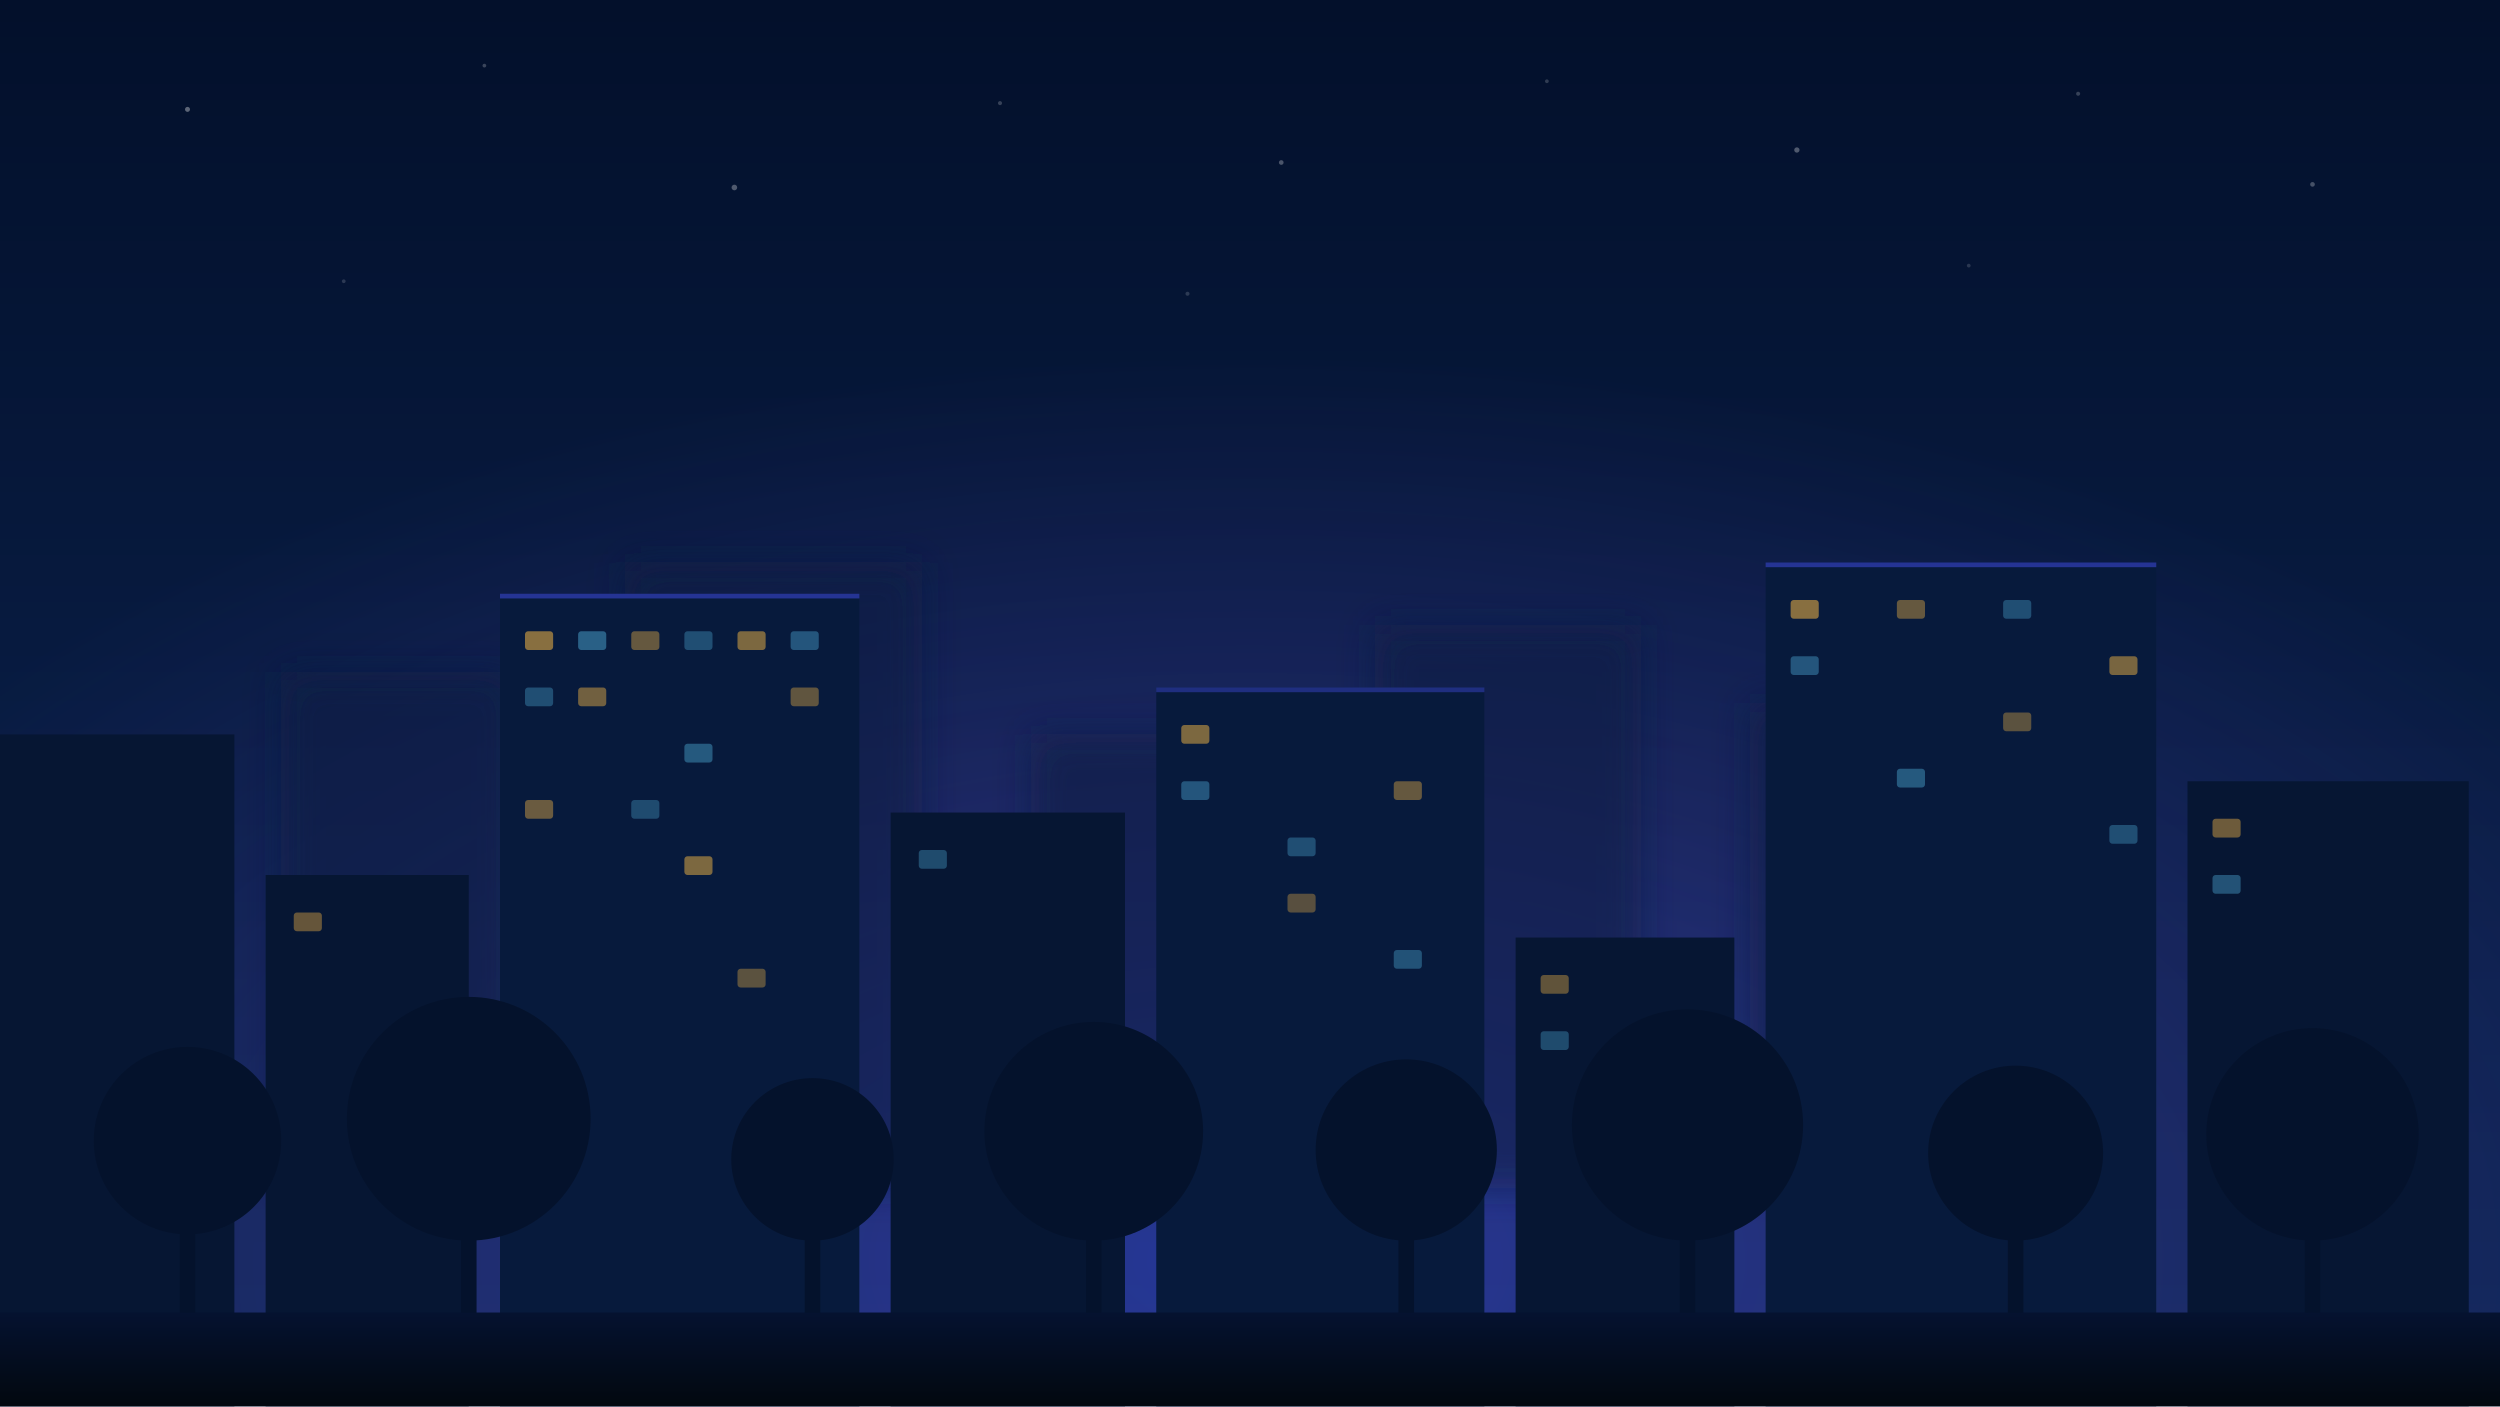
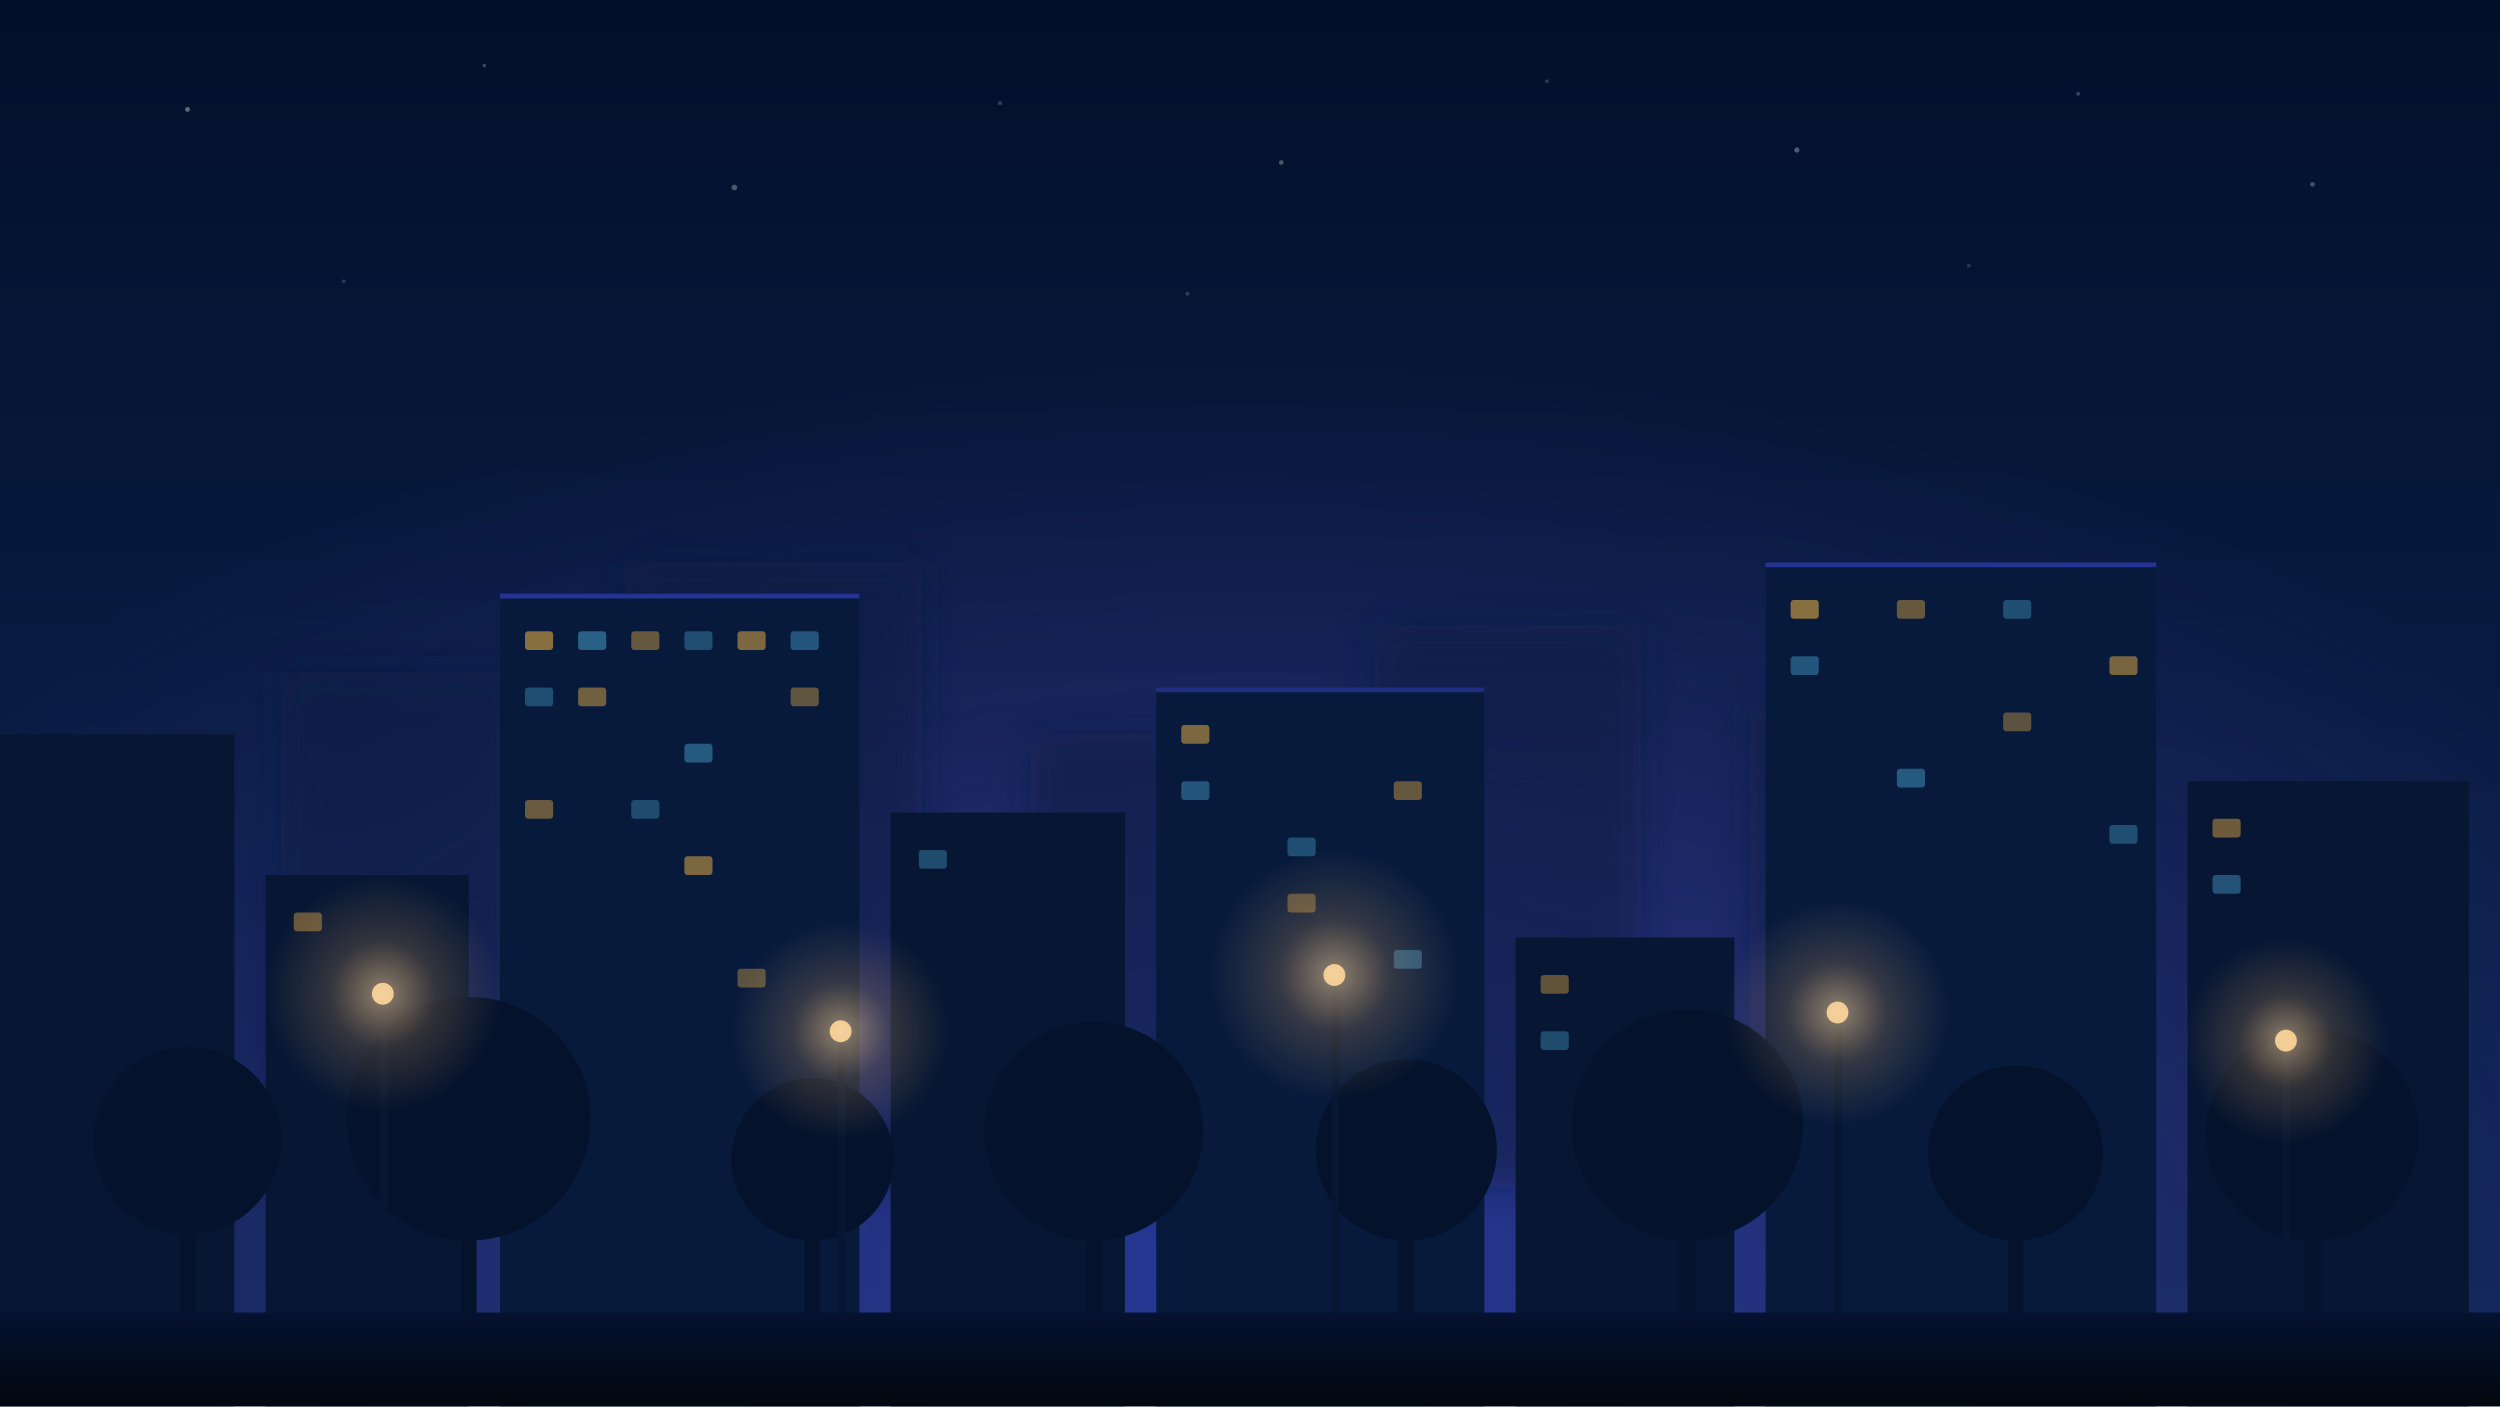
<svg xmlns="http://www.w3.org/2000/svg" viewBox="0 0 1600 900" preserveAspectRatio="xMidYMid slice" width="1600" height="900">
  <defs>
    <linearGradient id="sky" x1="0" y1="0" x2="0" y2="1">
      <stop offset="0%" stop-color="#03102b" />
      <stop offset="45%" stop-color="#071a3f" />
      <stop offset="100%" stop-color="#0b2450" />
    </linearGradient>
    <radialGradient id="glow" cx="50%" cy="90%" r="65%">
      <stop offset="0%" stop-color="#4a54ff" stop-opacity="0.42" />
      <stop offset="55%" stop-color="#7c5cff" stop-opacity="0.16" />
      <stop offset="100%" stop-color="#7c5cff" stop-opacity="0" />
    </radialGradient>
    <linearGradient id="ground" x1="0" y1="0" x2="0" y2="1">
      <stop offset="0%" stop-color="#051230" />
      <stop offset="100%" stop-color="#02080f" />
    </linearGradient>
    <filter id="soften" x="-20%" y="-20%" width="140%" height="140%">
      <feGaussianBlur stdDeviation="12" />
    </filter>
  </defs>
  <rect width="1600" height="900" fill="url(#sky)" />
  <g fill="#ffffff">
    <circle cx="120" cy="70" r="1.6" opacity=".35" />
    <circle cx="310" cy="42" r="1.2" opacity=".22" />
    <circle cx="470" cy="120" r="1.8" opacity=".3" />
    <circle cx="640" cy="66" r="1.3" opacity=".2" />
    <circle cx="820" cy="104" r="1.5" opacity=".28" />
    <circle cx="990" cy="52" r="1.2" opacity=".18" />
    <circle cx="1150" cy="96" r="1.7" opacity=".3" />
    <circle cx="1330" cy="60" r="1.3" opacity=".2" />
    <circle cx="1480" cy="118" r="1.5" opacity=".26" />
    <circle cx="220" cy="180" r="1.2" opacity=".16" />
    <circle cx="760" cy="188" r="1.3" opacity=".16" />
    <circle cx="1260" cy="170" r="1.2" opacity=".15" />
  </g>
  <rect width="1600" height="900" fill="url(#glow)" />
  <g filter="url(#soften)" opacity=".55" fill="#0a1c42">
    <rect x="180" y="430" width="150" height="330" />
    <rect x="400" y="360" width="190" height="400" />
    <rect x="660" y="470" width="140" height="290" />
    <rect x="880" y="400" width="170" height="360" />
    <rect x="1120" y="450" width="210" height="310" />
  </g>
  <g>
    <rect x="-40" y="470" width="190" height="430" fill="#061633" />
    <rect x="170" y="560" width="130" height="340" fill="#061633" />
    <rect x="320" y="380" width="230" height="520" fill="#071a3c" />
    <rect x="570" y="520" width="150" height="380" fill="#061633" />
    <rect x="740" y="440" width="210" height="460" fill="#071a3c" />
    <rect x="970" y="600" width="140" height="300" fill="#061633" />
    <rect x="1130" y="360" width="250" height="540" fill="#071a3c" />
    <rect x="1400" y="500" width="180" height="400" fill="#061633" />
  </g>
  <g>
    <rect x="320" y="380" width="230" height="3" fill="#4a54ff" opacity=".45" />
    <rect x="1130" y="360" width="250" height="3" fill="#4a54ff" opacity=".45" />
    <rect x="740" y="440" width="210" height="3" fill="#4a54ff" opacity=".35" />
  </g>
  <g>
    <g fill="#f2b544">
      <rect x="336" y="404" width="18" height="12" rx="2" opacity=".55" />
      <rect x="404" y="404" width="18" height="12" rx="2" opacity=".4" />
      <rect x="472" y="404" width="18" height="12" rx="2" opacity=".5" />
      <rect x="370" y="440" width="18" height="12" rx="2" opacity=".45" />
      <rect x="506" y="440" width="18" height="12" rx="2" opacity=".38" />
      <rect x="336" y="512" width="18" height="12" rx="2" opacity=".42" />
      <rect x="438" y="548" width="18" height="12" rx="2" opacity=".5" />
      <rect x="472" y="620" width="18" height="12" rx="2" opacity=".36" />
      <rect x="1146" y="384" width="18" height="12" rx="2" opacity=".55" />
      <rect x="1214" y="384" width="18" height="12" rx="2" opacity=".4" />
      <rect x="1350" y="420" width="18" height="12" rx="2" opacity=".48" />
      <rect x="1282" y="456" width="18" height="12" rx="2" opacity=".36" />
      <rect x="756" y="464" width="18" height="12" rx="2" opacity=".5" />
      <rect x="892" y="500" width="18" height="12" rx="2" opacity=".4" />
      <rect x="824" y="572" width="18" height="12" rx="2" opacity=".34" />
      <rect x="188" y="584" width="18" height="12" rx="2" opacity=".4" />
      <rect x="986" y="624" width="18" height="12" rx="2" opacity=".38" />
      <rect x="1416" y="524" width="18" height="12" rx="2" opacity=".44" />
    </g>
    <g fill="#5cc8f5">
      <rect x="370" y="404" width="18" height="12" rx="2" opacity=".4" />
      <rect x="438" y="404" width="18" height="12" rx="2" opacity=".3" />
      <rect x="506" y="404" width="18" height="12" rx="2" opacity=".34" />
      <rect x="336" y="440" width="18" height="12" rx="2" opacity=".3" />
      <rect x="438" y="476" width="18" height="12" rx="2" opacity=".36" />
      <rect x="404" y="512" width="18" height="12" rx="2" opacity=".28" />
      <rect x="1146" y="420" width="18" height="12" rx="2" opacity=".34" />
      <rect x="1282" y="384" width="18" height="12" rx="2" opacity=".3" />
      <rect x="1214" y="492" width="18" height="12" rx="2" opacity=".36" />
      <rect x="1350" y="528" width="18" height="12" rx="2" opacity=".3" />
      <rect x="756" y="500" width="18" height="12" rx="2" opacity=".34" />
      <rect x="824" y="536" width="18" height="12" rx="2" opacity=".3" />
      <rect x="892" y="608" width="18" height="12" rx="2" opacity=".32" />
      <rect x="588" y="544" width="18" height="12" rx="2" opacity=".3" />
      <rect x="986" y="660" width="18" height="12" rx="2" opacity=".3" />
      <rect x="1416" y="560" width="18" height="12" rx="2" opacity=".34" />
    </g>
  </g>
  <g fill="#04122c">
    <rect x="115" y="760" width="10" height="90" />
    <circle cx="120" cy="730" r="60" />
    <rect x="295" y="760" width="10" height="90" />
    <circle cx="300" cy="716" r="78" />
    <rect x="515" y="760" width="10" height="90" />
    <circle cx="520" cy="742" r="52" />
    <rect x="695" y="760" width="10" height="90" />
    <circle cx="700" cy="724" r="70" />
    <rect x="895" y="760" width="10" height="90" />
    <circle cx="900" cy="736" r="58" />
    <rect x="1075" y="760" width="10" height="90" />
    <circle cx="1080" cy="720" r="74" />
    <rect x="1285" y="760" width="10" height="90" />
    <circle cx="1290" cy="738" r="56" />
    <rect x="1475" y="760" width="10" height="90" />
    <circle cx="1480" cy="726" r="68" />
  </g>
+   <defs>
+     <radialGradient id="lampglow" cx="50%" cy="50%" r="50%">
+       <stop offset="0%" stop-color="#ffd9a0" stop-opacity="0.55" />
+       <stop offset="45%" stop-color="#ffbe6b" stop-opacity="0.18" />
+       <stop offset="100%" stop-color="#ffbe6b" stop-opacity="0" />
+     </radialGradient>
+   </defs>
+   <g>
+     <g fill="#061633">
+       <rect x="243" y="640" width="5" height="200" />
+       <rect x="536" y="664" width="5" height="176" />
+       <rect x="852" y="628" width="5" height="212" />
+       <rect x="1174" y="652" width="5" height="188" />
+       <rect x="1461" y="670" width="5" height="170" />
+     </g>
+     <g fill="#ffd9a0">
+       <circle cx="245" cy="636" r="7" opacity=".9" />
+       <circle cx="538" cy="660" r="7" opacity=".9" />
+       <circle cx="854" cy="624" r="7" opacity=".9" />
+       <circle cx="1176" cy="648" r="7" opacity=".9" />
+       <circle cx="1463" cy="666" r="7" opacity=".9" />
+     </g>
+     <g>
+       <circle cx="245" cy="636" r="76" fill="url(#lampglow)" />
+       <circle cx="538" cy="660" r="70" fill="url(#lampglow)" />
+       <circle cx="854" cy="624" r="80" fill="url(#lampglow)" />
+       <circle cx="1176" cy="648" r="72" fill="url(#lampglow)" />
+       <circle cx="1463" cy="666" r="66" fill="url(#lampglow)" />
+     </g>
+   </g>
  <rect x="0" y="840" width="1600" height="60" fill="url(#ground)" />
</svg>
